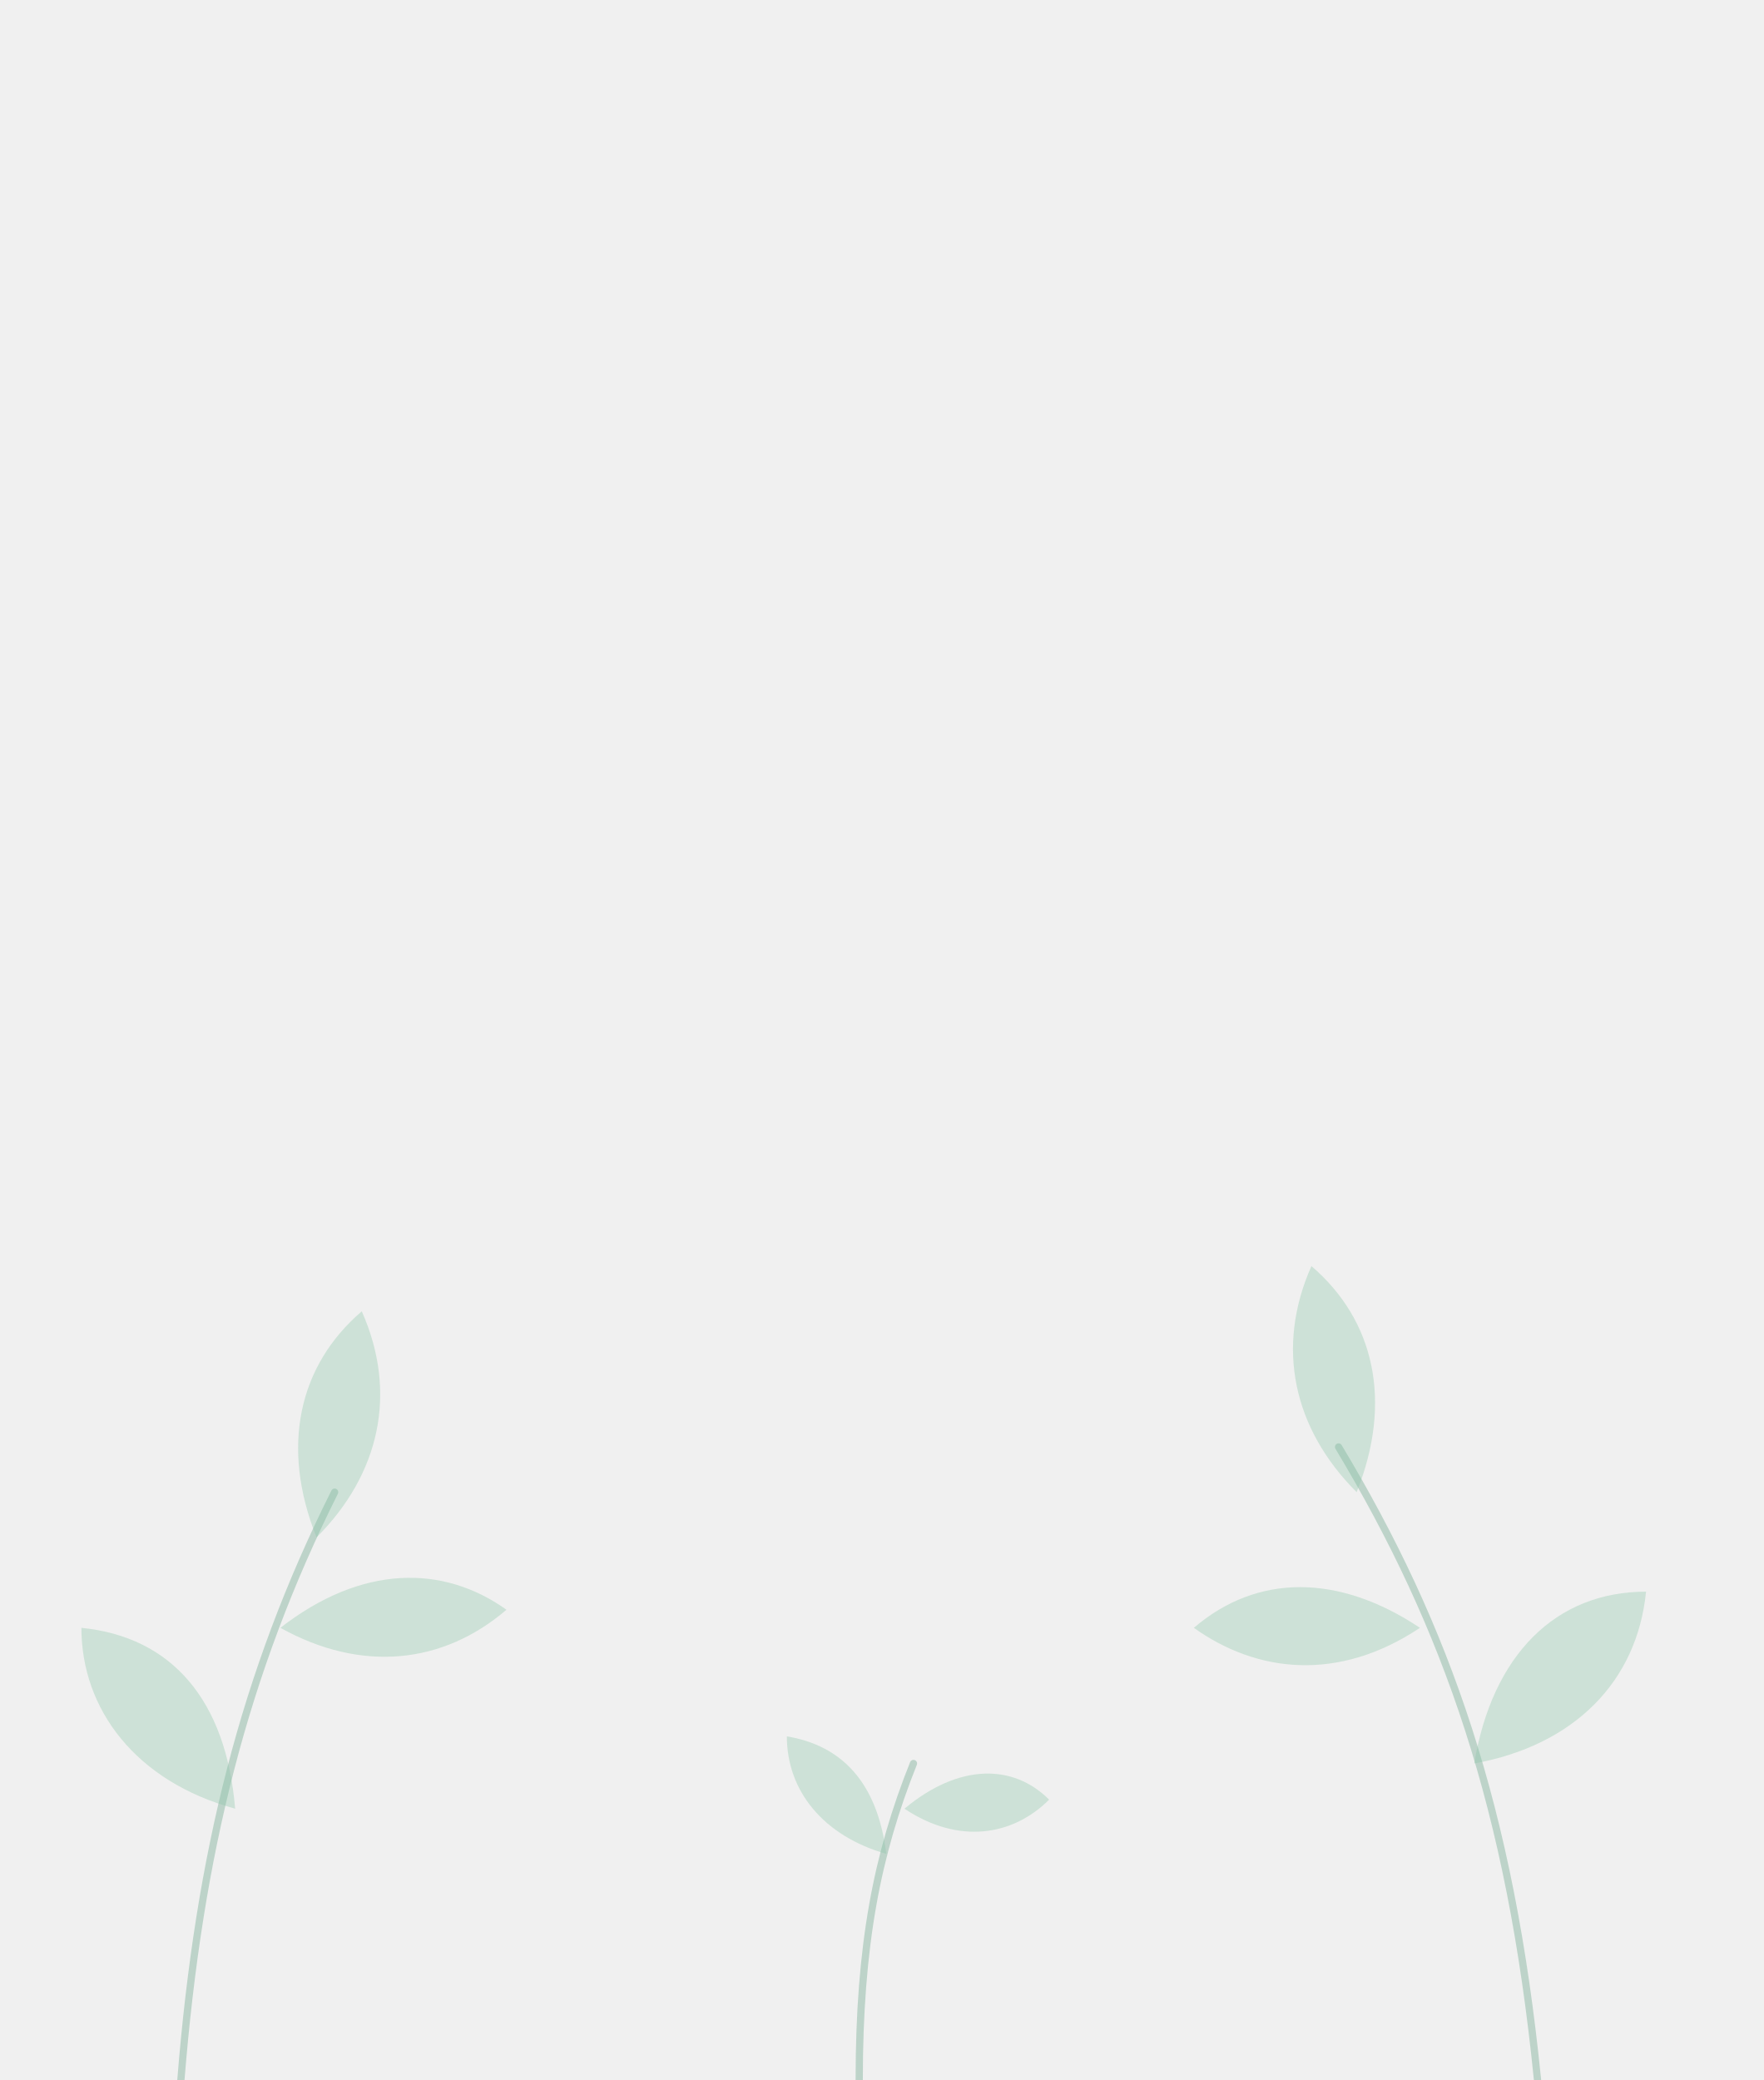
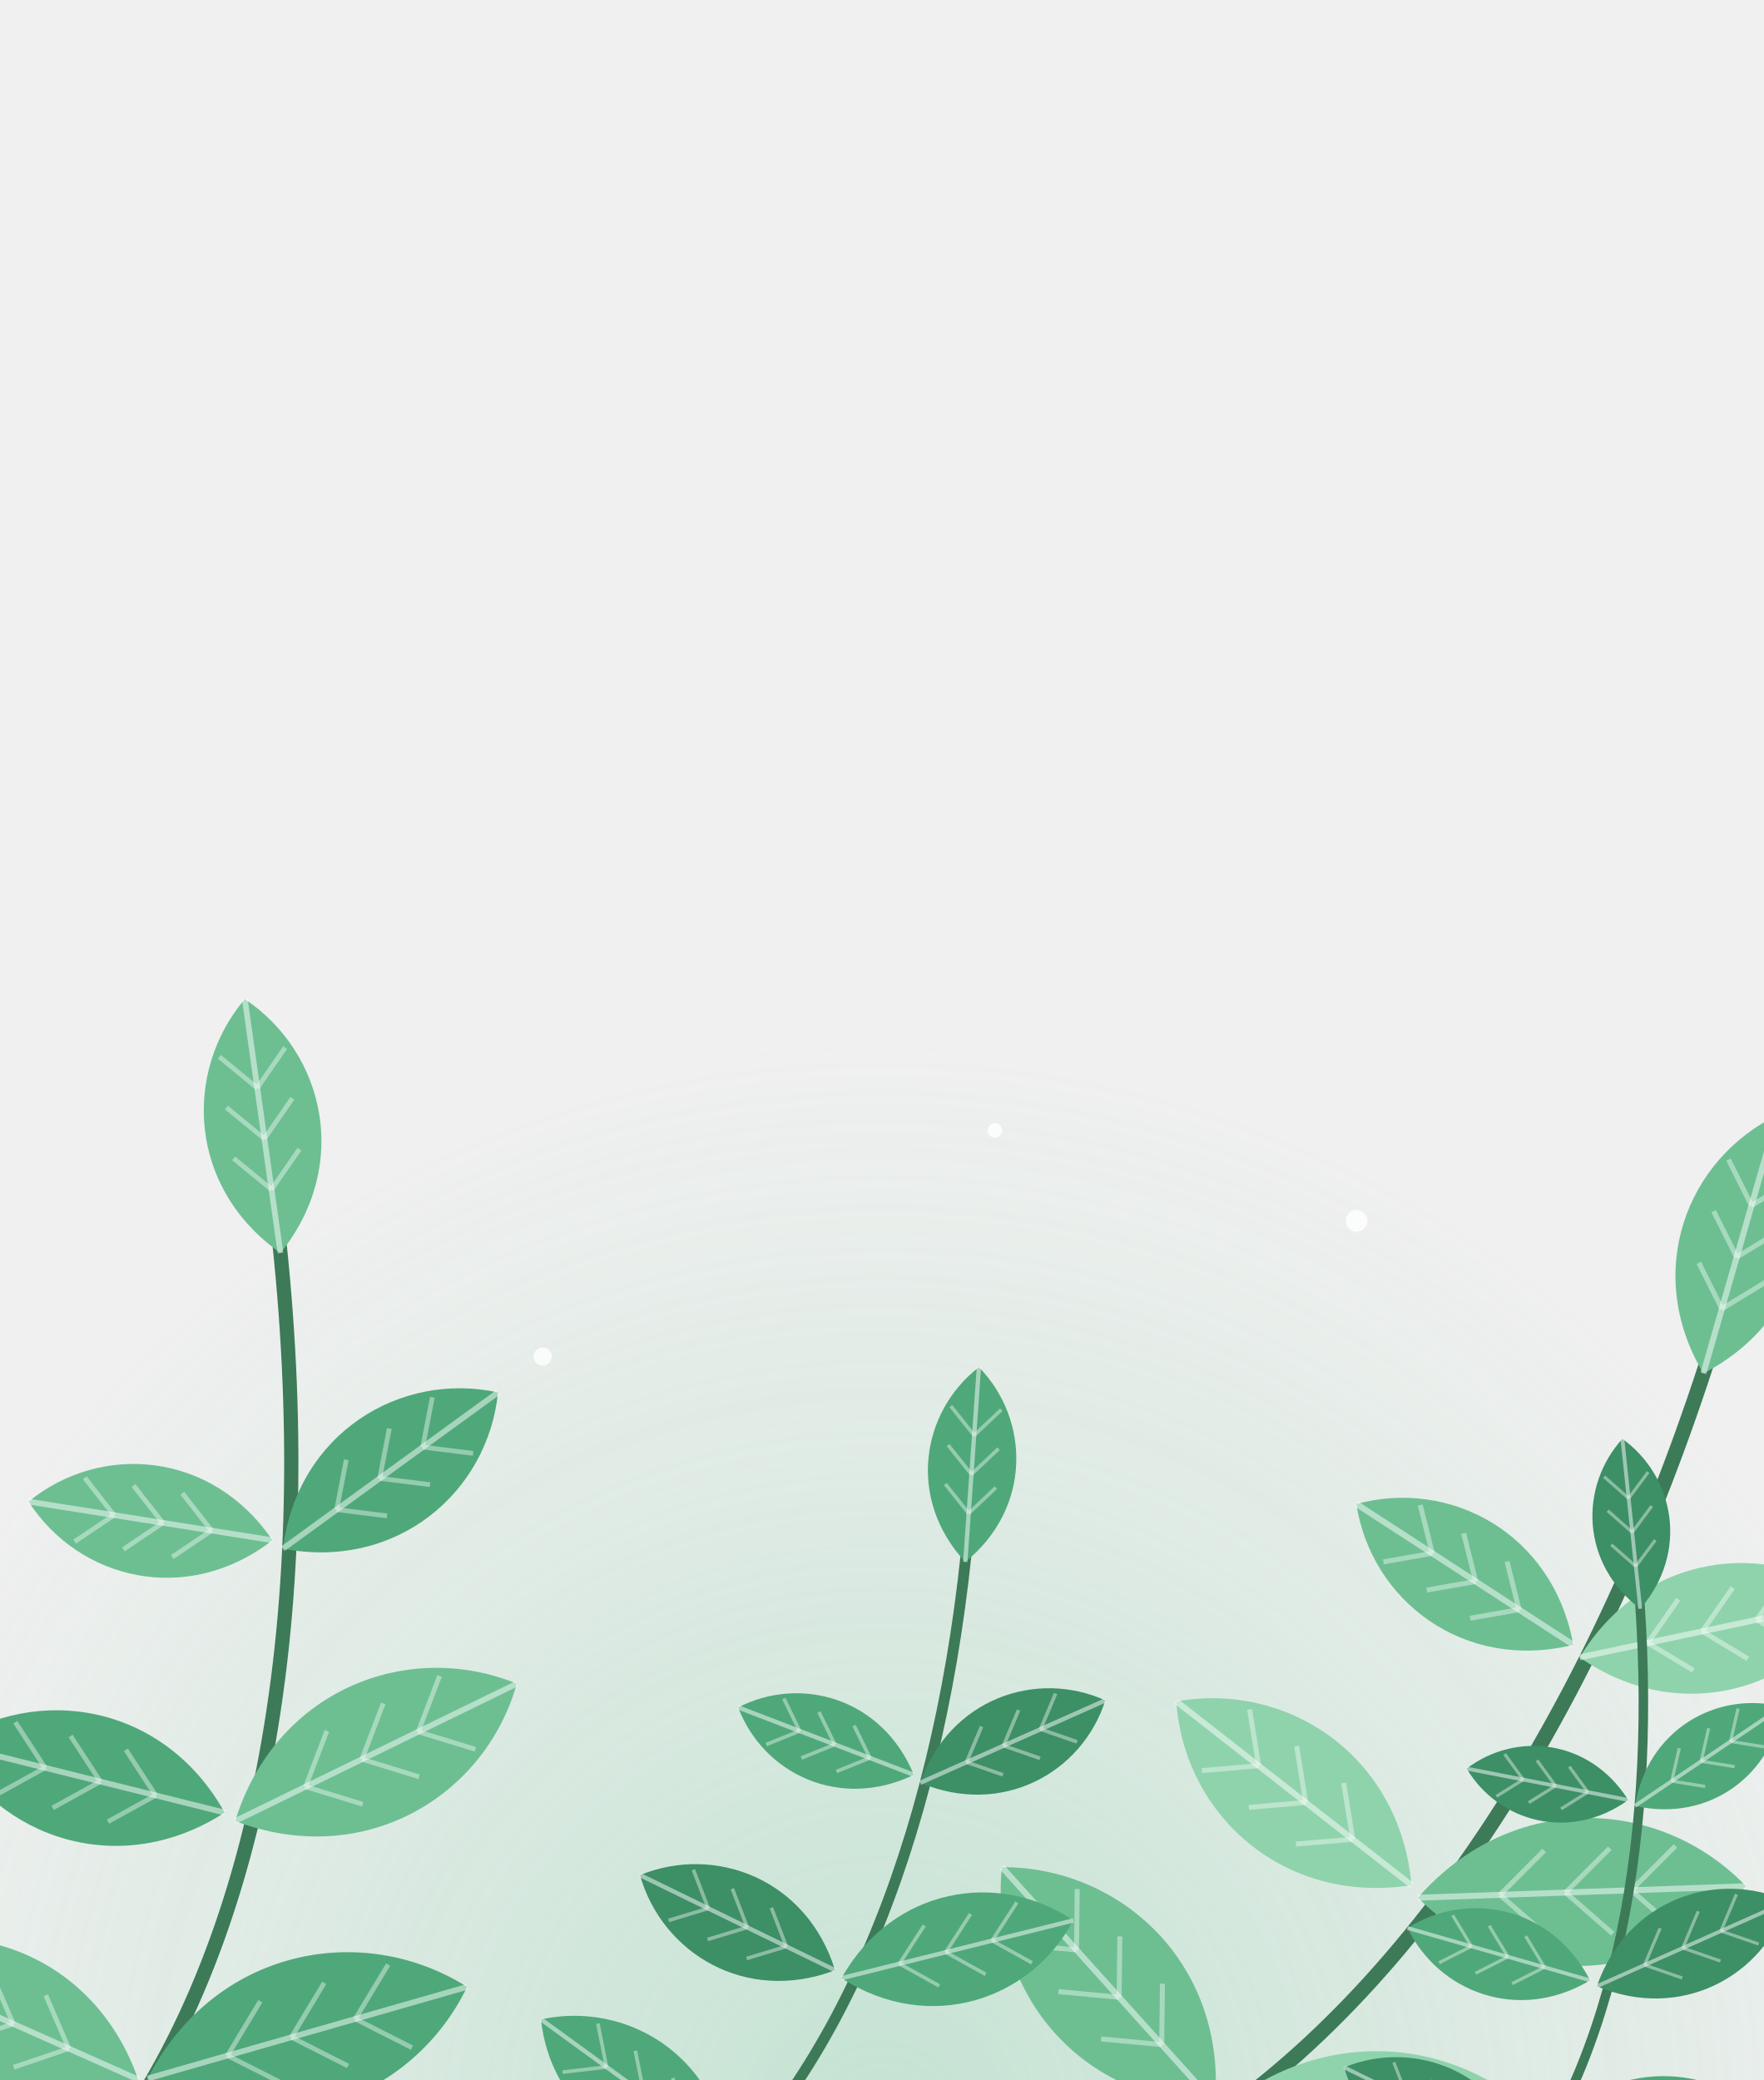
<svg xmlns="http://www.w3.org/2000/svg" viewBox="0 0 390 460">
-   <g fill="none" stroke="#5e9f80" stroke-width="1.6" stroke-linecap="round" opacity=".35">
-     <path d="M40 460c4-50 14-90 34-130" />
-     <path d="M340 460c-6-60-20-100-44-140" />
-     <path d="M190 460c0-30 4-50 12-70" />
-   </g>
-   <g fill="#8cc7a8" opacity=".35">
-     <path d="M52 400c-22-6-34-22-34-40 20 2 32 16 34 40z" />
-     <path d="M62 360c18-14 36-14 50-4-14 12-32 14-50 4z" />
-     <path d="M70 340c-8-20-4-38 10-50 8 18 4 36-10 50z" />
-     <path d="M326 390c22-4 36-18 38-38-20 0-34 14-38 38z" />
-     <path d="M314 360c-18-12-36-12-50 0 14 10 32 12 50 0z" />
-     <path d="M300 330c8-20 4-38-10-50-8 18-4 36 10 50z" />
-     <path d="M196 410c-14-4-22-14-22-26 12 2 20 10 22 26z" />
-     <path d="M200 400c12-10 24-10 32-2-8 8-20 10-32 2z" />
+   <defs>
+     <linearGradient id="desv" x1="0" y1="100" x2="0" y2="210" gradientUnits="userSpaceOnUse">
+       <stop offset="0" stop-color="#000" />
+       <stop offset="1" stop-color="#fff" />
+     </linearGradient>
+     <mask id="desvanecer" maskUnits="userSpaceOnUse" x="-20" y="0" width="430" height="480">
+       <rect x="-20" y="0" width="430" height="480" fill="url(#desv)" />
+     </mask>
+   </defs>
+   <g mask="url(#desvanecer)">
+     <defs>
+       <radialGradient id="g1" cx="195" cy="470" r="240" gradientUnits="userSpaceOnUse">
+         <stop offset="0" stop-color="#5fc48e" stop-opacity=".3" />
+         <stop offset="1" stop-color="#5fc48e" stop-opacity="0" />
+       </radialGradient>
+     </defs>
+     <circle cx="195" cy="470" r="240" fill="url(#g1)" />
+     <g transform="translate(250 480) rotate(18) scale(1.1)">
+       <path d="M0 0C40-40 60-110 60-190" fill="none" stroke="#3d7a58" stroke-width="3" stroke-linecap="round" />
+       <g transform="translate(14 -18) rotate(-10)">
+         <path d="M0 0C21 -22.4 52.5 -19.6 70 0C52.5 19.6 21 22.4 0 0Z" fill="#8fd3ac" />
+         <path d="M0 0H70" stroke="#fff" stroke-width="1.2" opacity=".5" />
+         <path d="M17.5 0l9.8 -9.1M17.5 0l9.8 9.1" stroke="#fff" stroke-width="1" opacity=".4" />
+         <path d="M31.5 0l9.8 -9.1M31.5 0l9.8 9.1" stroke="#fff" stroke-width="1" opacity=".4" />
+         <path d="M45.5 0l9.8 -9.1M45.5 0l9.8 9.1" stroke="#fff" stroke-width="1" opacity=".4" />
+       </g>
+       <g transform="translate(12 -18) rotate(-150)">
+         <path d="M0 0C19.2 -20.5 48 -17.9 64 0C48 17.9 19.2 20.5 0 0Z" fill="#6dbf92" />
+         <path d="M0 0H64" stroke="#fff" stroke-width="1.2" opacity=".5" />
+         <path d="M16 0l9 -8.3M16 0l9 8.3" stroke="#fff" stroke-width="1" opacity=".4" />
+         <path d="M28.8 0l9 -8.3M28.8 0l9 8.3" stroke="#fff" stroke-width="1" opacity=".4" />
+         <path d="M41.6 0l9 -8.3M41.6 0l9 8.3" stroke="#fff" stroke-width="1" opacity=".4" />
+       </g>
+       <g transform="translate(38 -70) rotate(-20)">
+         <path d="M0 0C19.8 -21.1 49.5 -18.5 66 0C49.5 18.5 19.8 21.1 0 0Z" fill="#6dbf92" />
+         <path d="M0 0H66" stroke="#fff" stroke-width="1.2" opacity=".5" />
+         <path d="M16.5 0l9.2 -8.6M16.5 0l9.2 8.6" stroke="#fff" stroke-width="1" opacity=".4" />
+         <path d="M29.7 0l9.2 -8.6M29.7 0l9.2 8.6" stroke="#fff" stroke-width="1" opacity=".4" />
+         <path d="M42.9 0l9.2 -8.6M42.9 0l9.2 8.6" stroke="#fff" stroke-width="1" opacity=".4" />
+       </g>
+       <g transform="translate(36 -72) rotate(-160)">
+         <path d="M0 0C18 -19.2 45 -16.8 60 0C45 16.8 18 19.2 0 0Z" fill="#8fd3ac" />
+         <path d="M0 0H60" stroke="#fff" stroke-width="1.2" opacity=".5" />
+         <path d="M15 0l8.4 -7.8M15 0l8.4 7.8" stroke="#fff" stroke-width="1" opacity=".4" />
+         <path d="M27 0l8.4 -7.8M27 0l8.4 7.8" stroke="#fff" stroke-width="1" opacity=".4" />
+         <path d="M39 0l8.4 -7.8M39 0l8.4 7.8" stroke="#fff" stroke-width="1" opacity=".4" />
+       </g>
+       <g transform="translate(54 -126) rotate(-30)">
+         <path d="M0 0C16.8 -17.9 42 -15.7 56 0C42 15.7 16.8 17.9 0 0Z" fill="#8fd3ac" />
+         <path d="M0 0H56" stroke="#fff" stroke-width="1.2" opacity=".5" />
+         <path d="M14 0l7.8 -7.3M14 0l7.8 7.3" stroke="#fff" stroke-width="1" opacity=".4" />
+         <path d="M25.2 0l7.8 -7.3M25.2 0l7.8 7.3" stroke="#fff" stroke-width="1" opacity=".4" />
+         <path d="M36.4 0l7.8 -7.3M36.4 0l7.8 7.3" stroke="#fff" stroke-width="1" opacity=".4" />
+       </g>
+       <g transform="translate(52 -128) rotate(-165)">
+         <path d="M0 0C15.6 -16.6 39 -14.6 52 0C39 14.6 15.6 16.6 0 0Z" fill="#6dbf92" />
+         <path d="M0 0H52" stroke="#fff" stroke-width="1.2" opacity=".5" />
+         <path d="M13 0l7.3 -6.8M13 0l7.3 6.8" stroke="#fff" stroke-width="1" opacity=".4" />
+         <path d="M23.4 0l7.3 -6.8M23.4 0l7.3 6.8" stroke="#fff" stroke-width="1" opacity=".4" />
+         <path d="M33.8 0l7.3 -6.8M33.8 0l7.3 6.8" stroke="#fff" stroke-width="1" opacity=".4" />
+       </g>
+       <g transform="translate(60 -188) rotate(-92)">
+         <path d="M0 0C16.2 -17.3 40.5 -15.1 54 0C40.5 15.1 16.2 17.3 0 0Z" fill="#6dbf92" />
+         <path d="M0 0H54" stroke="#fff" stroke-width="1.2" opacity=".5" />
+         <path d="M13.5 0l7.6 -7M13.5 0l7.6 7" stroke="#fff" stroke-width="1" opacity=".4" />
+         <path d="M24.3 0l7.6 -7M24.3 0l7.6 7" stroke="#fff" stroke-width="1" opacity=".4" />
+         <path d="M35.1 0l7.6 -7M35.1 0l7.6 7" stroke="#fff" stroke-width="1" opacity=".4" />
+       </g>
+     </g>
+     <g transform="translate(20 480) rotate(-6) scale(1.05)">
+       <path d="M0 0C40-40 60-110 60-190" fill="none" stroke="#3d7a58" stroke-width="3" stroke-linecap="round" />
+       <g transform="translate(14 -18) rotate(-10)">
+         <path d="M0 0C21 -22.4 52.5 -19.6 70 0C52.5 19.6 21 22.4 0 0Z" fill="#4fa87a" />
+         <path d="M0 0H70" stroke="#fff" stroke-width="1.2" opacity=".5" />
+         <path d="M17.5 0l9.8 -9.1M17.5 0l9.8 9.1" stroke="#fff" stroke-width="1" opacity=".4" />
+         <path d="M31.5 0l9.8 -9.1M31.5 0l9.8 9.1" stroke="#fff" stroke-width="1" opacity=".4" />
+         <path d="M45.5 0l9.8 -9.1M45.5 0l9.8 9.1" stroke="#fff" stroke-width="1" opacity=".4" />
+       </g>
+       <g transform="translate(12 -18) rotate(-150)">
+         <path d="M0 0C19.2 -20.5 48 -17.9 64 0C48 17.9 19.2 20.5 0 0Z" fill="#6dbf92" />
+         <path d="M0 0H64" stroke="#fff" stroke-width="1.2" opacity=".5" />
+         <path d="M16 0l9 -8.3M16 0l9 8.3" stroke="#fff" stroke-width="1" opacity=".4" />
+         <path d="M28.8 0l9 -8.3M28.8 0l9 8.3" stroke="#fff" stroke-width="1" opacity=".4" />
+         <path d="M41.6 0l9 -8.3M41.6 0l9 8.3" stroke="#fff" stroke-width="1" opacity=".4" />
+       </g>
+       <g transform="translate(38 -70) rotate(-20)">
+         <path d="M0 0C19.8 -21.1 49.5 -18.5 66 0C49.5 18.5 19.8 21.1 0 0Z" fill="#6dbf92" />
+         <path d="M0 0H66" stroke="#fff" stroke-width="1.2" opacity=".5" />
+         <path d="M16.5 0l9.2 -8.6M16.5 0l9.2 8.6" stroke="#fff" stroke-width="1" opacity=".4" />
+         <path d="M29.7 0l9.2 -8.6M29.7 0l9.2 8.6" stroke="#fff" stroke-width="1" opacity=".4" />
+         <path d="M42.9 0l9.2 -8.6M42.9 0l9.2 8.6" stroke="#fff" stroke-width="1" opacity=".4" />
+       </g>
+       <g transform="translate(36 -72) rotate(-160)">
+         <path d="M0 0C18 -19.2 45 -16.8 60 0C45 16.8 18 19.2 0 0Z" fill="#4fa87a" />
+         <path d="M0 0H60" stroke="#fff" stroke-width="1.2" opacity=".5" />
+         <path d="M15 0l8.4 -7.8M15 0l8.4 7.8" stroke="#fff" stroke-width="1" opacity=".4" />
+         <path d="M27 0l8.4 -7.8M27 0l8.4 7.8" stroke="#fff" stroke-width="1" opacity=".4" />
+         <path d="M39 0l8.4 -7.8M39 0l8.4 7.8" stroke="#fff" stroke-width="1" opacity=".4" />
+       </g>
+       <g transform="translate(54 -126) rotate(-30)">
+         <path d="M0 0C16.8 -17.9 42 -15.7 56 0C42 15.7 16.8 17.9 0 0Z" fill="#4fa87a" />
+         <path d="M0 0H56" stroke="#fff" stroke-width="1.2" opacity=".5" />
+         <path d="M14 0l7.8 -7.3M14 0l7.8 7.3" stroke="#fff" stroke-width="1" opacity=".4" />
+         <path d="M25.2 0l7.8 -7.3M25.2 0l7.8 7.3" stroke="#fff" stroke-width="1" opacity=".4" />
+         <path d="M36.4 0l7.8 -7.3M36.4 0l7.8 7.3" stroke="#fff" stroke-width="1" opacity=".4" />
+       </g>
+       <g transform="translate(52 -128) rotate(-165)">
+         <path d="M0 0C15.6 -16.6 39 -14.6 52 0C39 14.6 15.6 16.6 0 0Z" fill="#6dbf92" />
+         <path d="M0 0H52" stroke="#fff" stroke-width="1.2" opacity=".5" />
+         <path d="M13 0l7.3 -6.8M13 0l7.3 6.8" stroke="#fff" stroke-width="1" opacity=".4" />
+         <path d="M23.4 0l7.3 -6.8M23.4 0l7.3 6.8" stroke="#fff" stroke-width="1" opacity=".4" />
+         <path d="M33.8 0l7.3 -6.8M33.8 0l7.3 6.8" stroke="#fff" stroke-width="1" opacity=".4" />
+       </g>
+       <g transform="translate(60 -188) rotate(-92)">
+         <path d="M0 0C16.2 -17.3 40.5 -15.1 54 0C40.5 15.1 16.2 17.3 0 0Z" fill="#6dbf92" />
+         <path d="M0 0H54" stroke="#fff" stroke-width="1.2" opacity=".5" />
+         <path d="M13.5 0l7.6 -7M13.5 0l7.6 7" stroke="#fff" stroke-width="1" opacity=".4" />
+         <path d="M24.3 0l7.6 -7M24.3 0l7.6 7" stroke="#fff" stroke-width="1" opacity=".4" />
+         <path d="M35.1 0l7.6 -7M35.1 0l7.6 7" stroke="#fff" stroke-width="1" opacity=".4" />
+       </g>
+     </g>
+     <g transform="translate(150 490) rotate(6) scale(0.8)">
+       <path d="M0 0C40-40 60-110 60-190" fill="none" stroke="#3d7a58" stroke-width="3" stroke-linecap="round" />
+       <g transform="translate(14 -18) rotate(-10)">
+         <path d="M0 0C21 -22.4 52.5 -19.6 70 0C52.5 19.6 21 22.4 0 0Z" fill="#3d8f66" />
+         <path d="M0 0H70" stroke="#fff" stroke-width="1.2" opacity=".5" />
+         <path d="M17.5 0l9.8 -9.1M17.5 0l9.8 9.1" stroke="#fff" stroke-width="1" opacity=".4" />
+         <path d="M31.5 0l9.8 -9.1M31.5 0l9.8 9.1" stroke="#fff" stroke-width="1" opacity=".4" />
+         <path d="M45.5 0l9.8 -9.1M45.5 0l9.8 9.1" stroke="#fff" stroke-width="1" opacity=".4" />
+       </g>
+       <g transform="translate(12 -18) rotate(-150)">
+         <path d="M0 0C19.2 -20.5 48 -17.9 64 0C48 17.9 19.2 20.5 0 0Z" fill="#4fa87a" />
+         <path d="M0 0H64" stroke="#fff" stroke-width="1.2" opacity=".5" />
+         <path d="M16 0l9 -8.3M16 0l9 8.3" stroke="#fff" stroke-width="1" opacity=".4" />
+         <path d="M28.8 0l9 -8.3M28.8 0l9 8.3" stroke="#fff" stroke-width="1" opacity=".4" />
+         <path d="M41.6 0l9 -8.3M41.6 0l9 8.3" stroke="#fff" stroke-width="1" opacity=".4" />
+       </g>
+       <g transform="translate(38 -70) rotate(-20)">
+         <path d="M0 0C19.8 -21.1 49.5 -18.5 66 0C49.5 18.5 19.8 21.1 0 0Z" fill="#4fa87a" />
+         <path d="M0 0H66" stroke="#fff" stroke-width="1.2" opacity=".5" />
+         <path d="M16.5 0l9.2 -8.6M16.5 0l9.2 8.6" stroke="#fff" stroke-width="1" opacity=".4" />
+         <path d="M29.7 0l9.2 -8.6M29.7 0l9.2 8.6" stroke="#fff" stroke-width="1" opacity=".4" />
+         <path d="M42.9 0l9.2 -8.6M42.9 0l9.2 8.6" stroke="#fff" stroke-width="1" opacity=".4" />
+       </g>
+       <g transform="translate(36 -72) rotate(-160)">
+         <path d="M0 0C18 -19.2 45 -16.8 60 0C45 16.8 18 19.2 0 0Z" fill="#3d8f66" />
+         <path d="M0 0H60" stroke="#fff" stroke-width="1.2" opacity=".5" />
+         <path d="M15 0l8.4 -7.8M15 0l8.4 7.8" stroke="#fff" stroke-width="1" opacity=".4" />
+         <path d="M27 0l8.4 -7.8M27 0l8.4 7.8" stroke="#fff" stroke-width="1" opacity=".4" />
+         <path d="M39 0l8.4 -7.8M39 0l8.4 7.8" stroke="#fff" stroke-width="1" opacity=".4" />
+       </g>
+       <g transform="translate(54 -126) rotate(-30)">
+         <path d="M0 0C16.8 -17.9 42 -15.7 56 0C42 15.7 16.8 17.9 0 0Z" fill="#3d8f66" />
+         <path d="M0 0H56" stroke="#fff" stroke-width="1.2" opacity=".5" />
+         <path d="M14 0l7.8 -7.3M14 0l7.8 7.3" stroke="#fff" stroke-width="1" opacity=".4" />
+         <path d="M25.2 0l7.8 -7.3M25.2 0l7.8 7.3" stroke="#fff" stroke-width="1" opacity=".4" />
+         <path d="M36.4 0l7.8 -7.3M36.4 0l7.8 7.3" stroke="#fff" stroke-width="1" opacity=".4" />
+       </g>
+       <g transform="translate(52 -128) rotate(-165)">
+         <path d="M0 0C15.6 -16.6 39 -14.6 52 0C39 14.6 15.6 16.6 0 0Z" fill="#4fa87a" />
+         <path d="M0 0H52" stroke="#fff" stroke-width="1.2" opacity=".5" />
+         <path d="M13 0l7.3 -6.8M13 0l7.3 6.8" stroke="#fff" stroke-width="1" opacity=".4" />
+         <path d="M23.4 0l7.3 -6.8M23.4 0l7.3 6.8" stroke="#fff" stroke-width="1" opacity=".4" />
+         <path d="M33.8 0l7.3 -6.8M33.8 0l7.3 6.8" stroke="#fff" stroke-width="1" opacity=".4" />
+       </g>
+       <g transform="translate(60 -188) rotate(-92)">
+         <path d="M0 0C16.2 -17.3 40.5 -15.1 54 0C40.5 15.1 16.2 17.3 0 0Z" fill="#4fa87a" />
+         <path d="M0 0H54" stroke="#fff" stroke-width="1.2" opacity=".5" />
+         <path d="M13.5 0l7.6 -7M13.5 0l7.6 7" stroke="#fff" stroke-width="1" opacity=".4" />
+         <path d="M24.3 0l7.6 -7M24.3 0l7.6 7" stroke="#fff" stroke-width="1" opacity=".4" />
+         <path d="M35.1 0l7.6 -7M35.1 0l7.6 7" stroke="#fff" stroke-width="1" opacity=".4" />
+       </g>
+     </g>
+     <g transform="translate(330 490) rotate(-4) scale(0.7)">
+       <path d="M0 0C40-40 60-110 60-190" fill="none" stroke="#3d7a58" stroke-width="3" stroke-linecap="round" />
+       <g transform="translate(14 -18) rotate(-10)">
+         <path d="M0 0C21 -22.4 52.5 -19.6 70 0C52.5 19.6 21 22.4 0 0Z" fill="#4fa87a" />
+         <path d="M0 0H70" stroke="#fff" stroke-width="1.2" opacity=".5" />
+         <path d="M17.5 0l9.8 -9.1M17.5 0l9.8 9.1" stroke="#fff" stroke-width="1" opacity=".4" />
+         <path d="M31.5 0l9.8 -9.1M31.5 0l9.8 9.1" stroke="#fff" stroke-width="1" opacity=".4" />
+         <path d="M45.5 0l9.8 -9.1M45.5 0l9.8 9.1" stroke="#fff" stroke-width="1" opacity=".4" />
+       </g>
+       <g transform="translate(12 -18) rotate(-150)">
+         <path d="M0 0C19.2 -20.5 48 -17.9 64 0C48 17.9 19.2 20.5 0 0Z" fill="#3d8f66" />
+         <path d="M0 0H64" stroke="#fff" stroke-width="1.2" opacity=".5" />
+         <path d="M16 0l9 -8.3M16 0l9 8.3" stroke="#fff" stroke-width="1" opacity=".4" />
+         <path d="M28.8 0l9 -8.3M28.8 0l9 8.3" stroke="#fff" stroke-width="1" opacity=".4" />
+         <path d="M41.6 0l9 -8.3M41.6 0l9 8.3" stroke="#fff" stroke-width="1" opacity=".4" />
+       </g>
+       <g transform="translate(38 -70) rotate(-20)">
+         <path d="M0 0C19.8 -21.1 49.5 -18.5 66 0C49.5 18.5 19.8 21.1 0 0Z" fill="#3d8f66" />
+         <path d="M0 0H66" stroke="#fff" stroke-width="1.2" opacity=".5" />
+         <path d="M16.5 0l9.2 -8.6M16.5 0l9.2 8.6" stroke="#fff" stroke-width="1" opacity=".4" />
+         <path d="M29.7 0l9.2 -8.6M29.7 0l9.2 8.6" stroke="#fff" stroke-width="1" opacity=".4" />
+         <path d="M42.9 0l9.2 -8.6M42.9 0l9.2 8.6" stroke="#fff" stroke-width="1" opacity=".4" />
+       </g>
+       <g transform="translate(36 -72) rotate(-160)">
+         <path d="M0 0C18 -19.2 45 -16.8 60 0C45 16.8 18 19.2 0 0Z" fill="#4fa87a" />
+         <path d="M0 0H60" stroke="#fff" stroke-width="1.2" opacity=".5" />
+         <path d="M15 0l8.4 -7.8M15 0l8.4 7.8" stroke="#fff" stroke-width="1" opacity=".4" />
+         <path d="M27 0l8.4 -7.8M27 0l8.4 7.8" stroke="#fff" stroke-width="1" opacity=".4" />
+         <path d="M39 0l8.4 -7.8M39 0l8.4 7.8" stroke="#fff" stroke-width="1" opacity=".4" />
+       </g>
+       <g transform="translate(54 -126) rotate(-30)">
+         <path d="M0 0C16.8 -17.9 42 -15.7 56 0C42 15.7 16.8 17.9 0 0Z" fill="#4fa87a" />
+         <path d="M0 0H56" stroke="#fff" stroke-width="1.2" opacity=".5" />
+         <path d="M14 0l7.8 -7.3M14 0l7.8 7.3" stroke="#fff" stroke-width="1" opacity=".4" />
+         <path d="M25.2 0l7.8 -7.3M25.2 0l7.8 7.3" stroke="#fff" stroke-width="1" opacity=".4" />
+         <path d="M36.4 0l7.8 -7.3M36.4 0l7.8 7.3" stroke="#fff" stroke-width="1" opacity=".4" />
+       </g>
+       <g transform="translate(52 -128) rotate(-165)">
+         <path d="M0 0C15.6 -16.6 39 -14.6 52 0C39 14.6 15.6 16.6 0 0Z" fill="#3d8f66" />
+         <path d="M0 0H52" stroke="#fff" stroke-width="1.2" opacity=".5" />
+         <path d="M13 0l7.3 -6.8M13 0l7.3 6.8" stroke="#fff" stroke-width="1" opacity=".4" />
+         <path d="M23.4 0l7.3 -6.8M23.4 0l7.3 6.8" stroke="#fff" stroke-width="1" opacity=".4" />
+         <path d="M33.8 0l7.3 -6.8M33.8 0l7.3 6.8" stroke="#fff" stroke-width="1" opacity=".4" />
+       </g>
+       <g transform="translate(60 -188) rotate(-92)">
+         <path d="M0 0C16.2 -17.3 40.5 -15.1 54 0C40.5 15.1 16.2 17.3 0 0Z" fill="#3d8f66" />
+         <path d="M0 0H54" stroke="#fff" stroke-width="1.2" opacity=".5" />
+         <path d="M13.5 0l7.6 -7M13.5 0l7.6 7" stroke="#fff" stroke-width="1" opacity=".4" />
+         <path d="M24.3 0l7.6 -7M24.3 0l7.6 7" stroke="#fff" stroke-width="1" opacity=".4" />
+         <path d="M35.1 0l7.6 -7M35.1 0l7.6 7" stroke="#fff" stroke-width="1" opacity=".4" />
+       </g>
+     </g>
+     <g fill="#fff" opacity=".8">
+       <circle cx="120" cy="300" r="2" />
+       <circle cx="300" cy="270" r="2.4" />
+       <circle cx="220" cy="250" r="1.6" />
+     </g>
  </g>
</svg>
